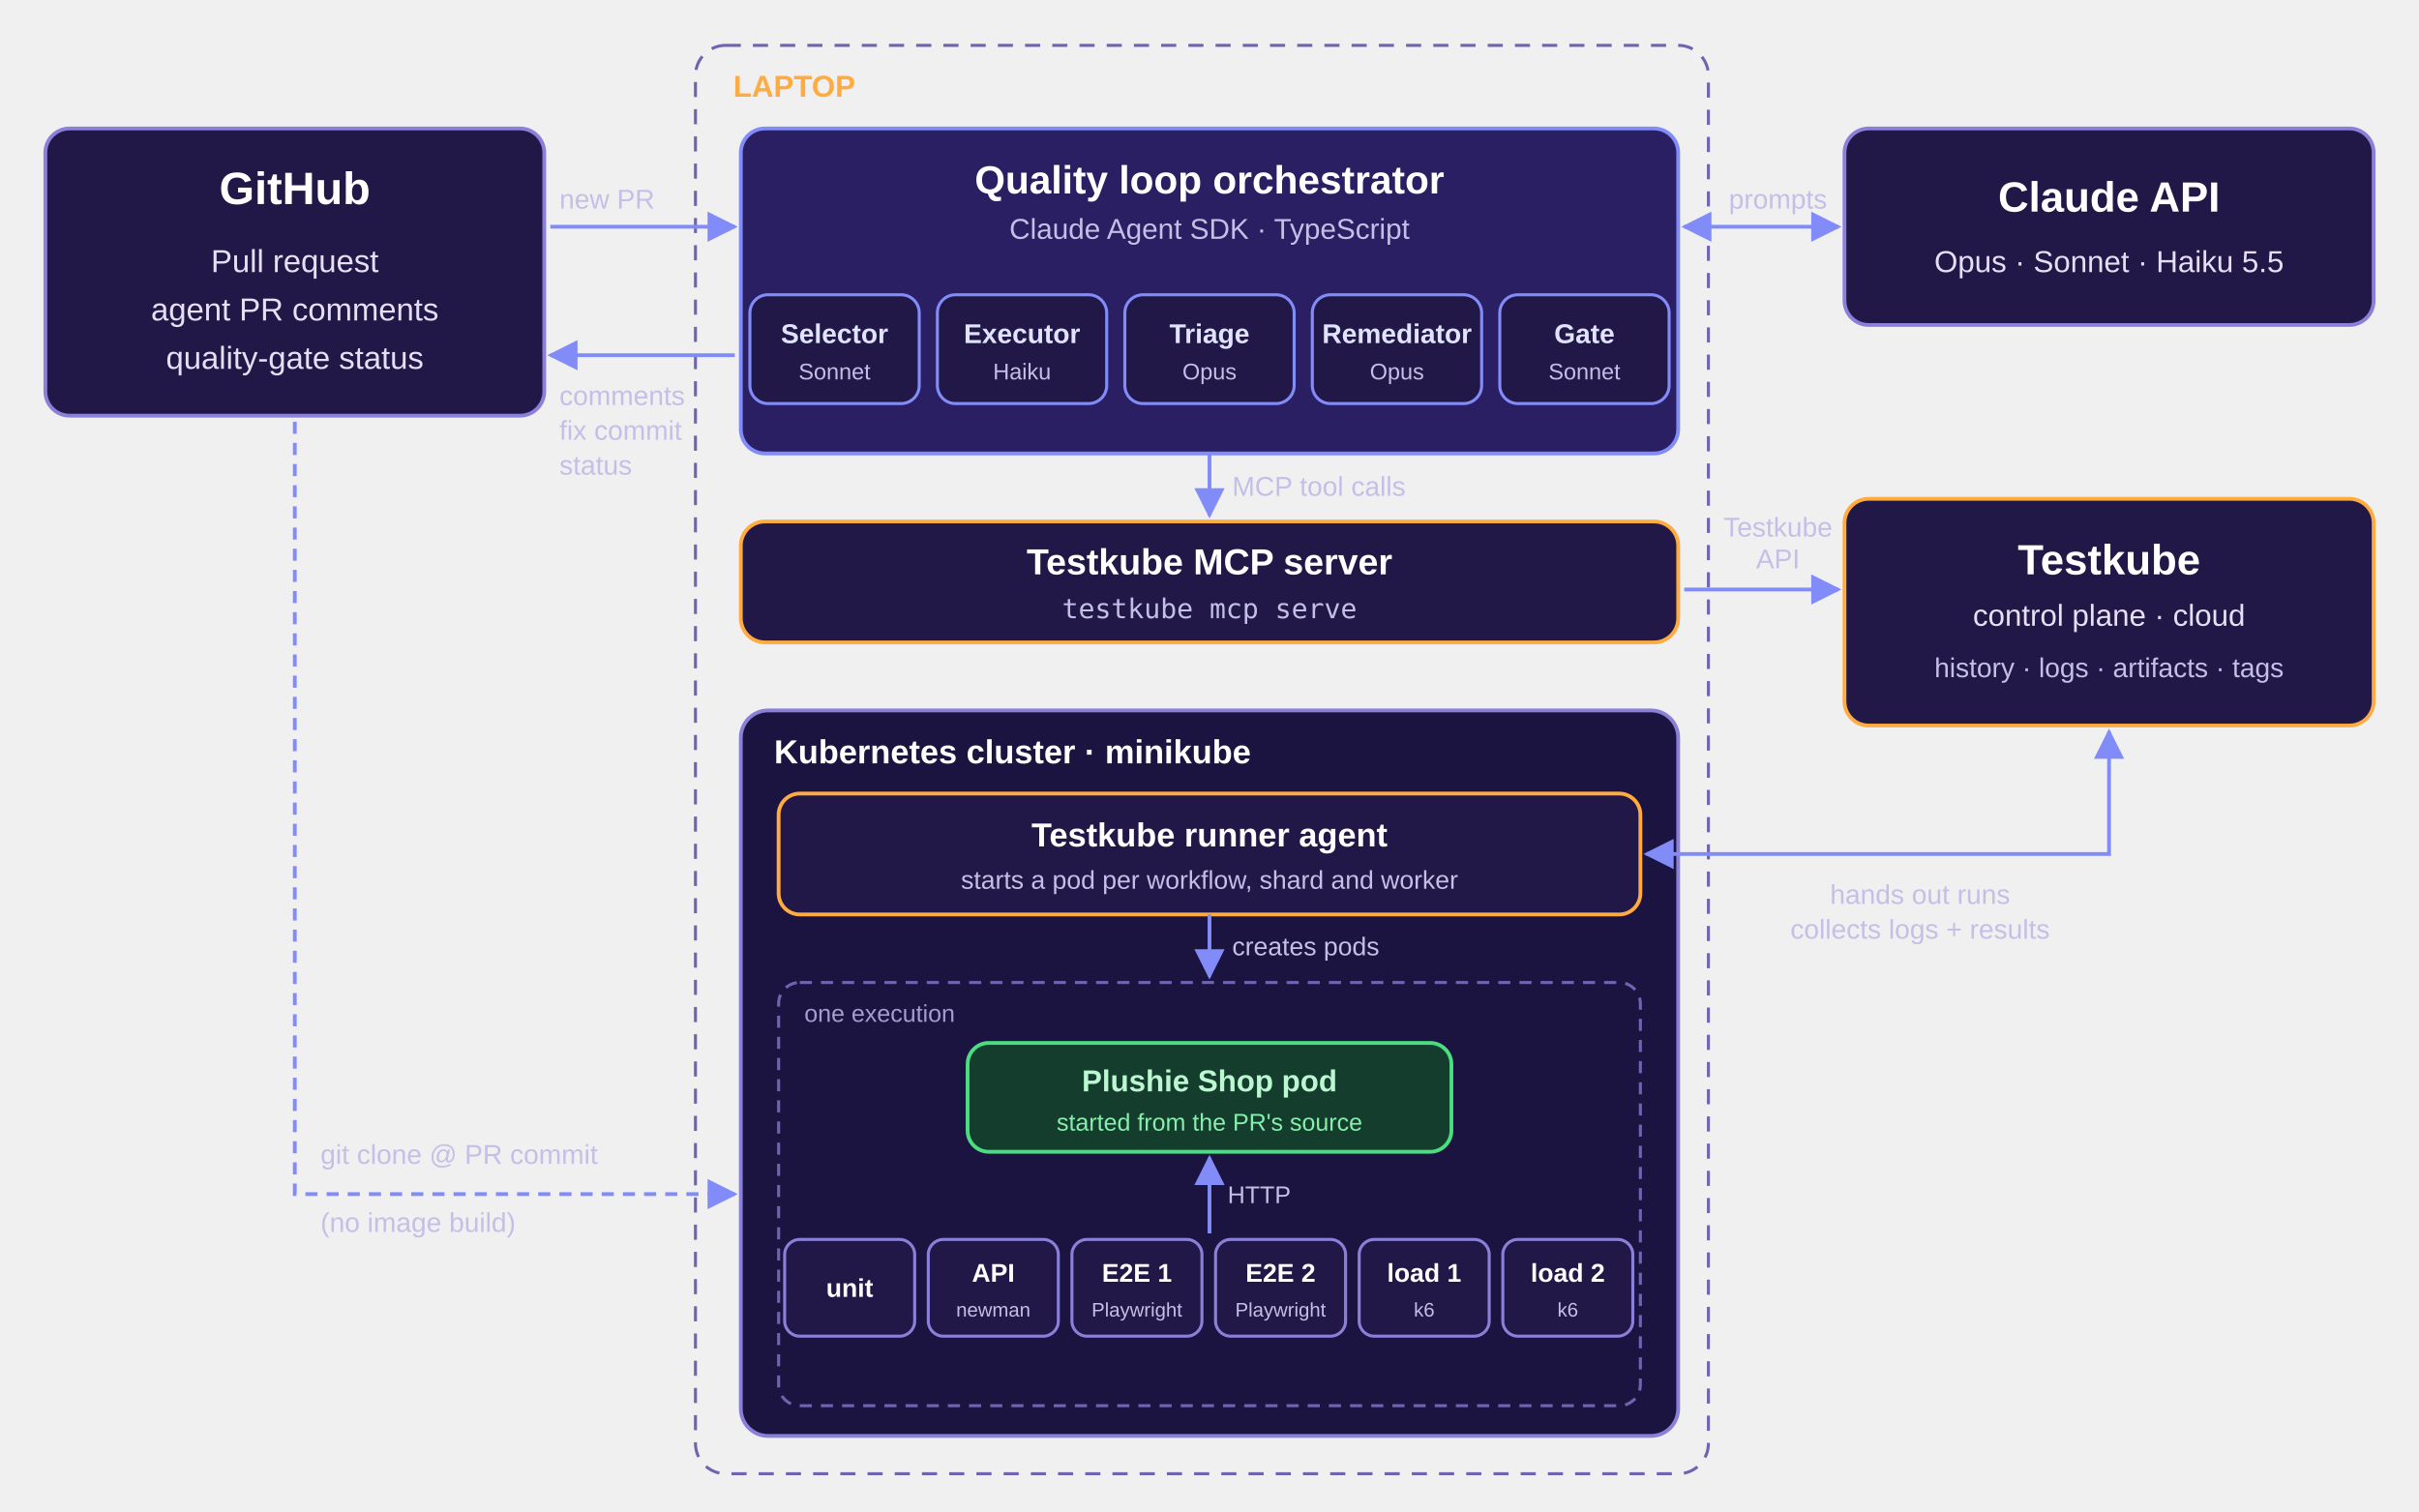
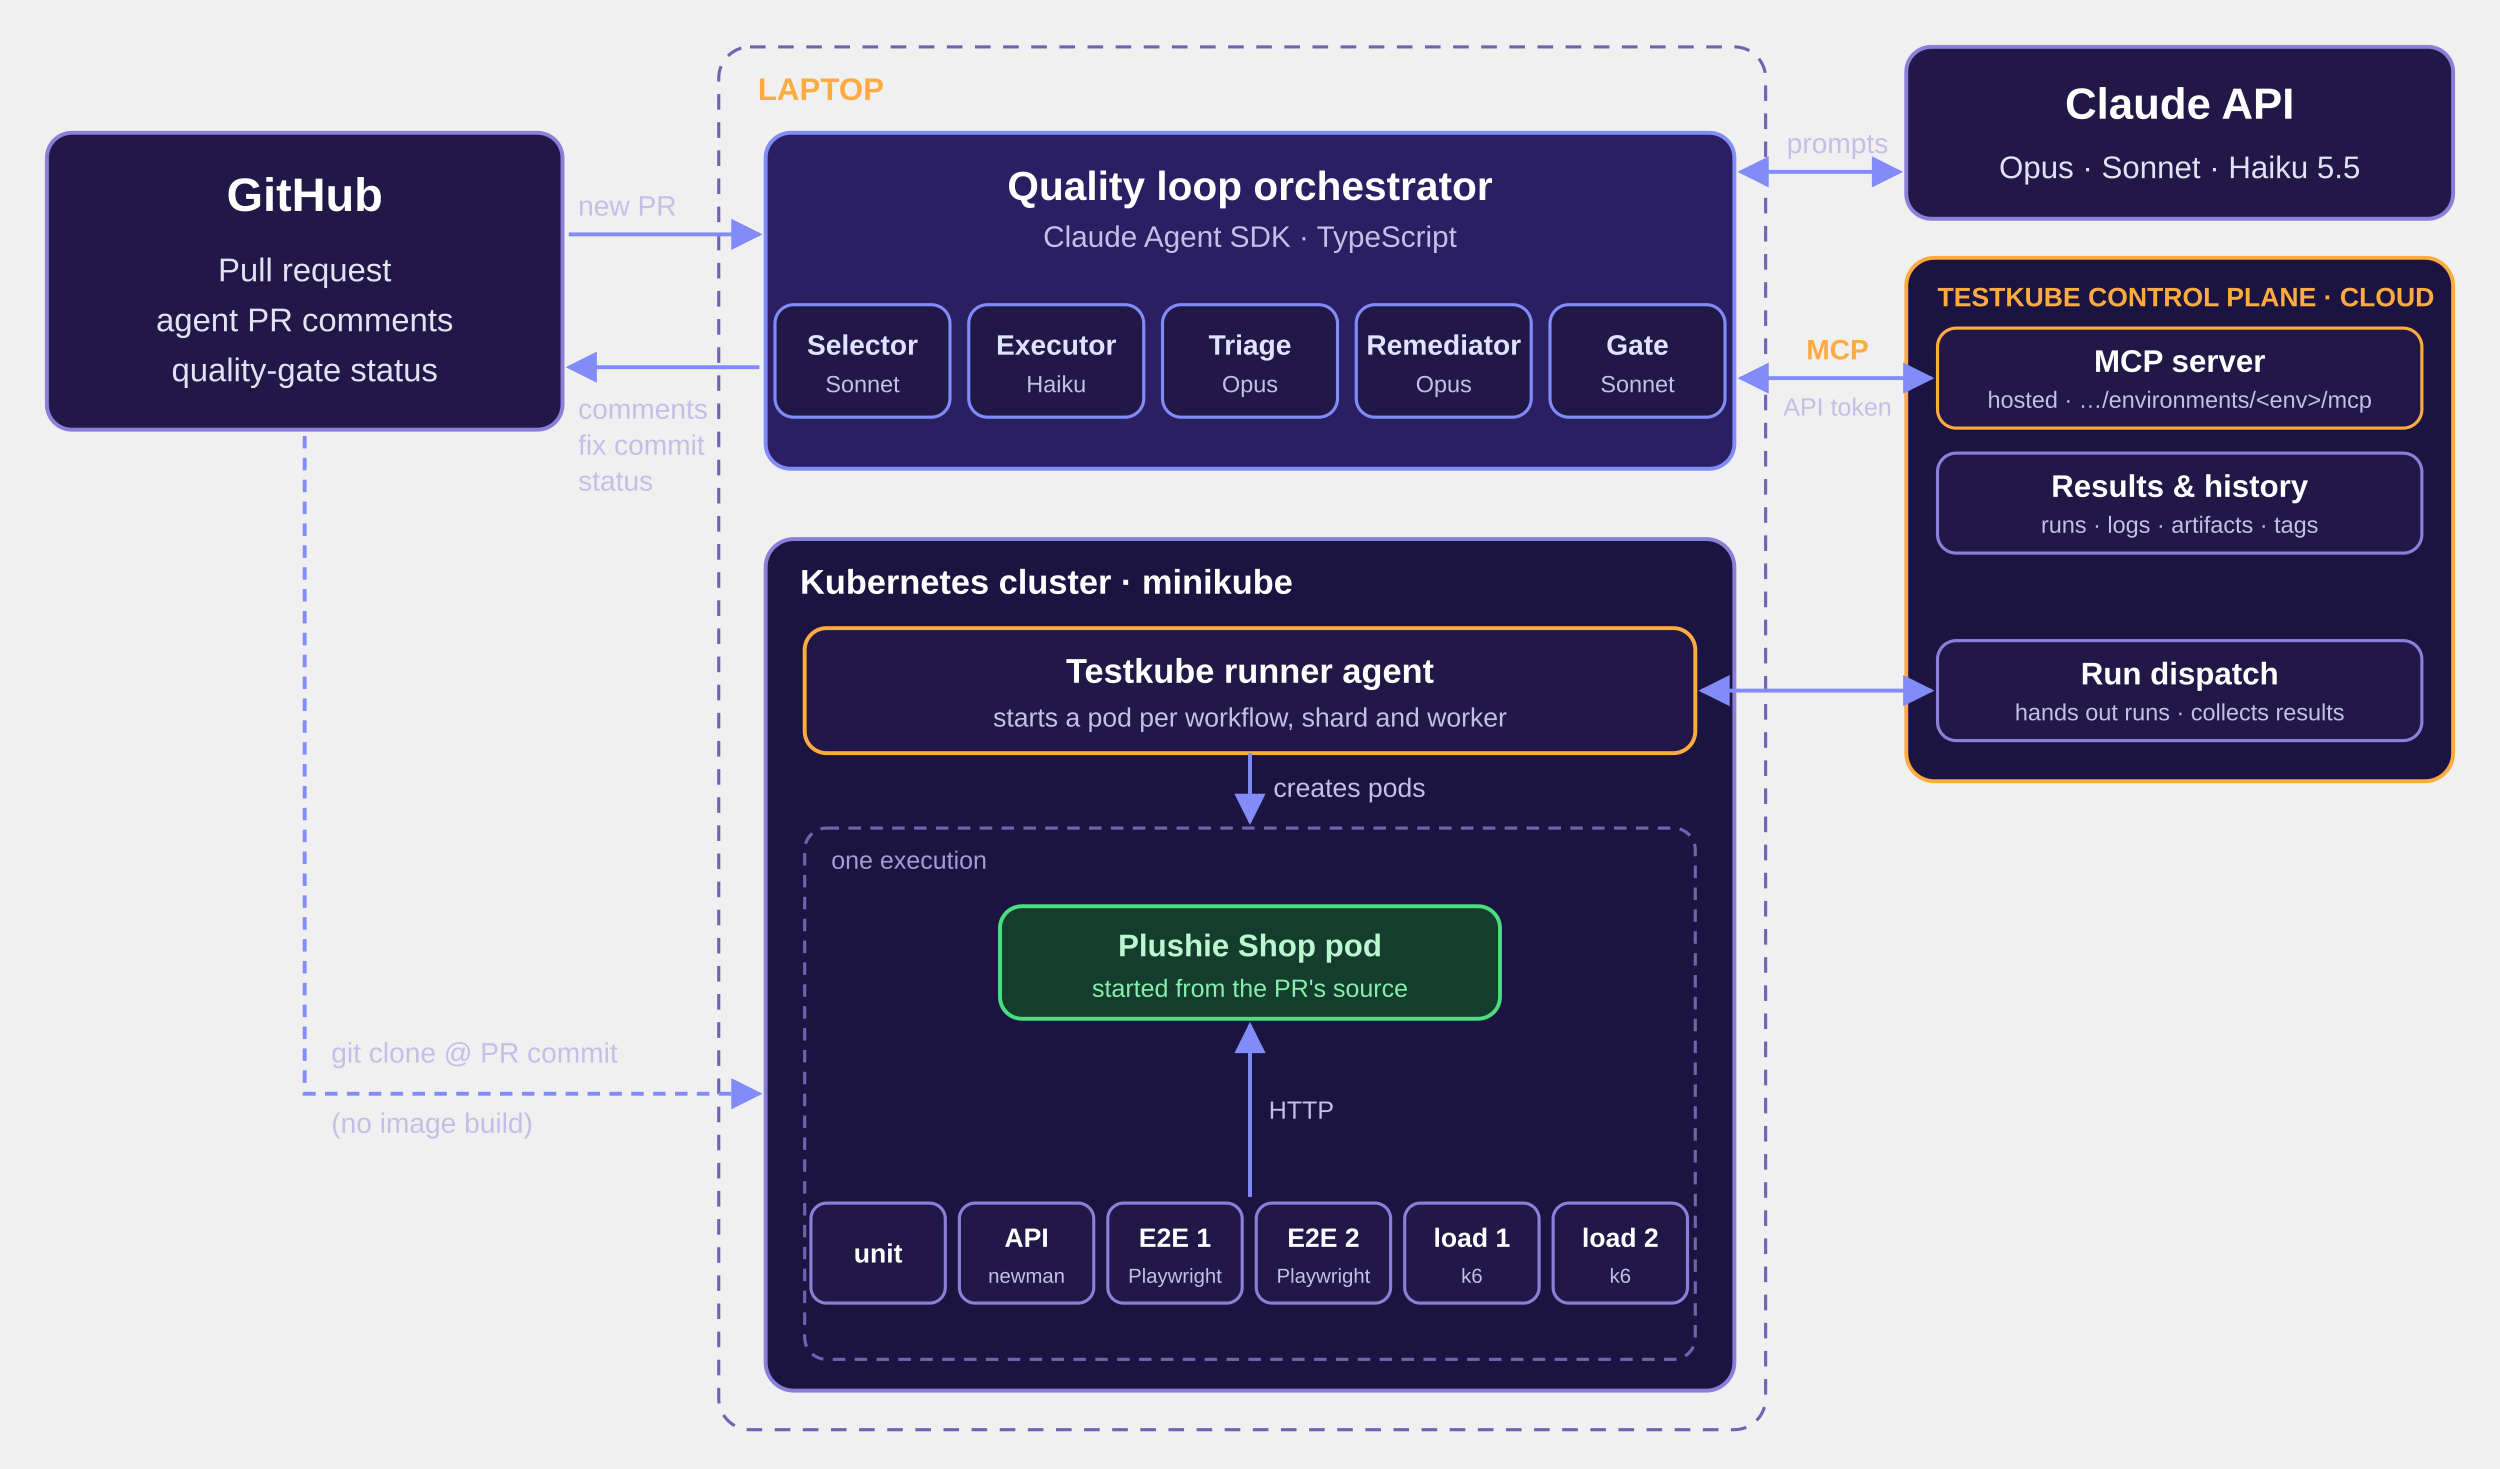
- <svg xmlns="http://www.w3.org/2000/svg" viewBox="0 0 1600 1000" role="img" aria-label="Demo setup: on the laptop, a Claude Agent SDK orchestrator runs five agents that drive Testkube through the Testkube MCP server, and a local minikube cluster runs the Testkube runner agent. The Testkube control plane in the cloud hands runs to that runner, which starts a pod per workflow, shard and worker, each testing a copy of the app started from the PR's source." font-family="Nunito, 'Helvetica Neue', Arial, sans-serif">
+ <svg xmlns="http://www.w3.org/2000/svg" viewBox="0 0 1600 940" role="img" aria-label="Demo setup: on the laptop, a Claude Agent SDK orchestrator runs five agents that call the MCP server hosted by the Testkube control plane. The control plane hands runs to the Testkube runner agent in a local minikube cluster, which starts a pod per workflow, shard and worker, each testing a copy of the app started from the PR's source." font-family="Nunito, 'Helvetica Neue', Arial, sans-serif">
  <defs>
    <marker id="arrow" viewBox="0 0 10 10" refX="9" refY="5" markerWidth="8" markerHeight="8" orient="auto-start-reverse">
      <path d="M0,0 L10,5 L0,10 z" fill="#818CF8" />
    </marker>
  </defs>
  <rect x="30" y="85" width="330" height="190" rx="16" fill="#221848" stroke="#8B80D9" stroke-width="2.5" />
  <text x="195" y="135" text-anchor="middle" font-size="30" font-weight="700" fill="#FFFFFF">GitHub</text>
  <text x="195" y="180" text-anchor="middle" font-size="21" fill="#E4E1F5">Pull request</text>
  <text x="195" y="212" text-anchor="middle" font-size="21" fill="#E4E1F5">agent PR comments</text>
  <text x="195" y="244" text-anchor="middle" font-size="21" fill="#E4E1F5">quality-gate status</text>
-   <rect x="460" y="30" width="670" height="945" rx="20" fill="none" stroke="#6E64B0" stroke-width="2" stroke-dasharray="10 8" />
+   <rect x="460" y="30" width="670" height="885" rx="20" fill="none" stroke="#6E64B0" stroke-width="2" stroke-dasharray="10 8" />
  <text x="485" y="64" font-size="20" font-weight="700" fill="#FFAB40">LAPTOP</text>
  <rect x="490" y="85" width="620" height="215" rx="16" fill="#2B1F63" stroke="#818CF8" stroke-width="2.5" />
  <text x="800" y="128" text-anchor="middle" font-size="26" font-weight="700" fill="#FFFFFF">Quality loop orchestrator</text>
  <text x="800" y="158" text-anchor="middle" font-size="19" fill="#C4BFE6">Claude Agent SDK · TypeScript</text>
  <g text-anchor="middle" font-weight="700" fill="#E0E3FF">
    <rect x="496" y="195" width="112" height="72" rx="12" fill="#221848" stroke="#818CF8" stroke-width="2" />
    <text x="552" y="227" font-size="18">Selector</text>
    <text x="552" y="251" font-size="15" font-weight="400" fill="#C4BFE6">Sonnet</text>
    <rect x="620" y="195" width="112" height="72" rx="12" fill="#221848" stroke="#818CF8" stroke-width="2" />
    <text x="676" y="227" font-size="18">Executor</text>
    <text x="676" y="251" font-size="15" font-weight="400" fill="#C4BFE6">Haiku</text>
    <rect x="744" y="195" width="112" height="72" rx="12" fill="#221848" stroke="#818CF8" stroke-width="2" />
    <text x="800" y="227" font-size="18">Triage</text>
    <text x="800" y="251" font-size="15" font-weight="400" fill="#C4BFE6">Opus</text>
    <rect x="868" y="195" width="112" height="72" rx="12" fill="#221848" stroke="#818CF8" stroke-width="2" />
    <text x="924" y="227" font-size="18">Remediator</text>
    <text x="924" y="251" font-size="15" font-weight="400" fill="#C4BFE6">Opus</text>
    <rect x="992" y="195" width="112" height="72" rx="12" fill="#221848" stroke="#818CF8" stroke-width="2" />
    <text x="1048" y="227" font-size="18">Gate</text>
    <text x="1048" y="251" font-size="15" font-weight="400" fill="#C4BFE6">Sonnet</text>
  </g>
-   <rect x="490" y="345" width="620" height="80" rx="16" fill="#221848" stroke="#FFAB40" stroke-width="2.5" />
-   <text x="800" y="380" text-anchor="middle" font-size="24" font-weight="700" fill="#FFFFFF">Testkube MCP server</text>
-   <text x="800" y="409" text-anchor="middle" font-size="18" fill="#C4BFE6" font-family="'SF Mono', Menlo, monospace">testkube mcp serve</text>
-   <line x1="800" y1="300" x2="800" y2="341" stroke="#818CF8" stroke-width="2.5" marker-end="url(#arrow)" />
-   <text x="815" y="328" font-size="18" fill="#C4BFE6">MCP tool calls</text>
-   <rect x="490" y="470" width="620" height="480" rx="18" fill="#1C1440" stroke="#8B80D9" stroke-width="2.5" />
-   <text x="512" y="505" font-size="22" font-weight="700" fill="#FFFFFF">Kubernetes cluster · minikube</text>
-   <rect x="515" y="525" width="570" height="80" rx="14" fill="#221848" stroke="#FFAB40" stroke-width="2.5" />
-   <text x="800" y="560" text-anchor="middle" font-size="22" font-weight="700" fill="#FFFFFF">Testkube runner agent</text>
-   <text x="800" y="588" text-anchor="middle" font-size="17" fill="#C4BFE6">starts a pod per workflow, shard and worker</text>
-   <rect x="515" y="650" width="570" height="280" rx="14" fill="none" stroke="#6E64B0" stroke-width="2" stroke-dasharray="8 6" />
-   <text x="532" y="676" font-size="16" fill="#A49DD0">one execution</text>
-   <line x1="800" y1="605" x2="800" y2="646" stroke="#818CF8" stroke-width="2.5" marker-end="url(#arrow)" />
-   <text x="815" y="632" font-size="17" fill="#C4BFE6">creates pods</text>
-   <rect x="640" y="690" width="320" height="72" rx="14" fill="#143D2E" stroke="#4ADE80" stroke-width="2.5" />
-   <text x="800" y="722" text-anchor="middle" font-size="20" font-weight="700" fill="#BBF7D0">Plushie Shop pod</text>
-   <text x="800" y="748" text-anchor="middle" font-size="16" fill="#86EFAC">started from the PR's source</text>
+   <rect x="490" y="345" width="620" height="545" rx="18" fill="#1C1440" stroke="#8B80D9" stroke-width="2.5" />
+   <text x="512" y="380" font-size="22" font-weight="700" fill="#FFFFFF">Kubernetes cluster · minikube</text>
+   <rect x="515" y="402" width="570" height="80" rx="14" fill="#221848" stroke="#FFAB40" stroke-width="2.5" />
+   <text x="800" y="437" text-anchor="middle" font-size="22" font-weight="700" fill="#FFFFFF">Testkube runner agent</text>
+   <text x="800" y="465" text-anchor="middle" font-size="17" fill="#C4BFE6">starts a pod per workflow, shard and worker</text>
+   <rect x="515" y="530" width="570" height="340" rx="14" fill="none" stroke="#6E64B0" stroke-width="2" stroke-dasharray="8 6" />
+   <text x="532" y="556" font-size="16" fill="#A49DD0">one execution</text>
+   <line x1="800" y1="482" x2="800" y2="526" stroke="#818CF8" stroke-width="2.5" marker-end="url(#arrow)" />
+   <text x="815" y="510" font-size="17" fill="#C4BFE6">creates pods</text>
+   <rect x="640" y="580" width="320" height="72" rx="14" fill="#143D2E" stroke="#4ADE80" stroke-width="2.5" />
+   <text x="800" y="612" text-anchor="middle" font-size="20" font-weight="700" fill="#BBF7D0">Plushie Shop pod</text>
+   <text x="800" y="638" text-anchor="middle" font-size="16" fill="#86EFAC">started from the PR's source</text>
  <g text-anchor="middle" font-weight="700" fill="#FFFFFF" font-size="17">
-     <rect x="519" y="820" width="86" height="64" rx="10" fill="#221848" stroke="#8B80D9" stroke-width="2" />
-     <text x="562" y="858">unit</text>
-     <rect x="614" y="820" width="86" height="64" rx="10" fill="#221848" stroke="#8B80D9" stroke-width="2" />
-     <text x="657" y="848">API</text>
-     <text x="657" y="871" font-size="13" font-weight="400" fill="#C4BFE6">newman</text>
-     <rect x="709" y="820" width="86" height="64" rx="10" fill="#221848" stroke="#8B80D9" stroke-width="2" />
-     <text x="752" y="848">E2E 1</text>
-     <text x="752" y="871" font-size="13" font-weight="400" fill="#C4BFE6">Playwright</text>
-     <rect x="804" y="820" width="86" height="64" rx="10" fill="#221848" stroke="#8B80D9" stroke-width="2" />
-     <text x="847" y="848">E2E 2</text>
-     <text x="847" y="871" font-size="13" font-weight="400" fill="#C4BFE6">Playwright</text>
-     <rect x="899" y="820" width="86" height="64" rx="10" fill="#221848" stroke="#8B80D9" stroke-width="2" />
-     <text x="942" y="848">load 1</text>
-     <text x="942" y="871" font-size="13" font-weight="400" fill="#C4BFE6">k6</text>
-     <rect x="994" y="820" width="86" height="64" rx="10" fill="#221848" stroke="#8B80D9" stroke-width="2" />
-     <text x="1037" y="848">load 2</text>
-     <text x="1037" y="871" font-size="13" font-weight="400" fill="#C4BFE6">k6</text>
+     <rect x="519" y="770" width="86" height="64" rx="10" fill="#221848" stroke="#8B80D9" stroke-width="2" />
+     <text x="562" y="808">unit</text>
+     <rect x="614" y="770" width="86" height="64" rx="10" fill="#221848" stroke="#8B80D9" stroke-width="2" />
+     <text x="657" y="798">API</text>
+     <text x="657" y="821" font-size="13" font-weight="400" fill="#C4BFE6">newman</text>
+     <rect x="709" y="770" width="86" height="64" rx="10" fill="#221848" stroke="#8B80D9" stroke-width="2" />
+     <text x="752" y="798">E2E 1</text>
+     <text x="752" y="821" font-size="13" font-weight="400" fill="#C4BFE6">Playwright</text>
+     <rect x="804" y="770" width="86" height="64" rx="10" fill="#221848" stroke="#8B80D9" stroke-width="2" />
+     <text x="847" y="798">E2E 2</text>
+     <text x="847" y="821" font-size="13" font-weight="400" fill="#C4BFE6">Playwright</text>
+     <rect x="899" y="770" width="86" height="64" rx="10" fill="#221848" stroke="#8B80D9" stroke-width="2" />
+     <text x="942" y="798">load 1</text>
+     <text x="942" y="821" font-size="13" font-weight="400" fill="#C4BFE6">k6</text>
+     <rect x="994" y="770" width="86" height="64" rx="10" fill="#221848" stroke="#8B80D9" stroke-width="2" />
+     <text x="1037" y="798">load 2</text>
+     <text x="1037" y="821" font-size="13" font-weight="400" fill="#C4BFE6">k6</text>
  </g>
-   <line x1="800" y1="816" x2="800" y2="766" stroke="#818CF8" stroke-width="2.5" marker-end="url(#arrow)" />
-   <text x="812" y="796" font-size="16" fill="#C4BFE6">HTTP</text>
-   <rect x="1220" y="85" width="350" height="130" rx="16" fill="#221848" stroke="#8B80D9" stroke-width="2.5" />
-   <text x="1395" y="140" text-anchor="middle" font-size="28" font-weight="700" fill="#FFFFFF">Claude API</text>
-   <text x="1395" y="180" text-anchor="middle" font-size="20" fill="#E4E1F5">Opus · Sonnet · Haiku 5.5</text>
-   <rect x="1220" y="330" width="350" height="150" rx="16" fill="#221848" stroke="#FFAB40" stroke-width="2.5" />
-   <text x="1395" y="380" text-anchor="middle" font-size="28" font-weight="700" fill="#FFFFFF">Testkube</text>
-   <text x="1395" y="414" text-anchor="middle" font-size="20" fill="#E4E1F5">control plane · cloud</text>
-   <text x="1395" y="448" text-anchor="middle" font-size="18" fill="#C4BFE6">history · logs · artifacts · tags</text>
+   <line x1="800" y1="766" x2="800" y2="656" stroke="#818CF8" stroke-width="2.5" marker-end="url(#arrow)" />
+   <text x="812" y="716" font-size="16" fill="#C4BFE6">HTTP</text>
+   <rect x="1220" y="30" width="350" height="110" rx="16" fill="#221848" stroke="#8B80D9" stroke-width="2.5" />
+   <text x="1395" y="76" text-anchor="middle" font-size="28" font-weight="700" fill="#FFFFFF">Claude API</text>
+   <text x="1395" y="114" text-anchor="middle" font-size="20" fill="#E4E1F5">Opus · Sonnet · Haiku 5.5</text>
+   <rect x="1220" y="165" width="350" height="335" rx="18" fill="#1C1440" stroke="#FFAB40" stroke-width="2.5" />
+   <text x="1240" y="196" font-size="17" font-weight="700" fill="#FFAB40">TESTKUBE CONTROL PLANE · CLOUD</text>
+   <rect x="1240" y="210" width="310" height="64" rx="12" fill="#221848" stroke="#FFAB40" stroke-width="2" />
+   <text x="1395" y="238" text-anchor="middle" font-size="20" font-weight="700" fill="#FFFFFF">MCP server</text>
+   <text x="1395" y="261" text-anchor="middle" font-size="15" fill="#C4BFE6">hosted · …/environments/&lt;env&gt;/mcp</text>
+   <rect x="1240" y="290" width="310" height="64" rx="12" fill="#221848" stroke="#8B80D9" stroke-width="2" />
+   <text x="1395" y="318" text-anchor="middle" font-size="20" font-weight="700" fill="#FFFFFF">Results &amp; history</text>
+   <text x="1395" y="341" text-anchor="middle" font-size="15" fill="#C4BFE6">runs · logs · artifacts · tags</text>
+   <rect x="1240" y="410" width="310" height="64" rx="12" fill="#221848" stroke="#8B80D9" stroke-width="2" />
+   <text x="1395" y="438" text-anchor="middle" font-size="20" font-weight="700" fill="#FFFFFF">Run dispatch</text>
+   <text x="1395" y="461" text-anchor="middle" font-size="15" fill="#C4BFE6">hands out runs · collects results</text>
  <line x1="364" y1="150" x2="486" y2="150" stroke="#818CF8" stroke-width="2.5" marker-end="url(#arrow)" />
  <text x="370" y="138" font-size="18" fill="#C4BFE6">new PR</text>
  <line x1="486" y1="235" x2="364" y2="235" stroke="#818CF8" stroke-width="2.5" marker-end="url(#arrow)" />
  <text x="370" y="268" font-size="18" fill="#C4BFE6">comments</text>
  <text x="370" y="291" font-size="18" fill="#C4BFE6">fix commit</text>
  <text x="370" y="314" font-size="18" fill="#C4BFE6">status</text>
-   <line x1="1114" y1="150" x2="1216" y2="150" stroke="#818CF8" stroke-width="2.5" marker-end="url(#arrow)" marker-start="url(#arrow)" />
-   <text x="1176" y="138" text-anchor="middle" font-size="18" fill="#C4BFE6">prompts</text>
-   <line x1="1114" y1="390" x2="1216" y2="390" stroke="#818CF8" stroke-width="2.5" marker-end="url(#arrow)" />
-   <text x="1176" y="355" text-anchor="middle" font-size="18" fill="#C4BFE6">Testkube</text>
-   <text x="1176" y="376" text-anchor="middle" font-size="18" fill="#C4BFE6">API</text>
-   <polyline points="1395,484 1395,565 1089,565" fill="none" stroke="#818CF8" stroke-width="2.5" marker-end="url(#arrow)" marker-start="url(#arrow)" />
-   <text x="1270" y="598" text-anchor="middle" font-size="18" fill="#C4BFE6">hands out runs</text>
-   <text x="1270" y="621" text-anchor="middle" font-size="18" fill="#C4BFE6">collects logs + results</text>
-   <polyline points="195,279 195,790 486,790" fill="none" stroke="#818CF8" stroke-width="2.5" stroke-dasharray="8 6" marker-end="url(#arrow)" />
-   <text x="212" y="770" font-size="18" fill="#C4BFE6">git clone @ PR commit</text>
-   <text x="212" y="815" font-size="18" fill="#C4BFE6">(no image build)</text>
+   <line x1="1114" y1="110" x2="1216" y2="110" stroke="#818CF8" stroke-width="2.5" marker-end="url(#arrow)" marker-start="url(#arrow)" />
+   <text x="1176" y="98" text-anchor="middle" font-size="18" fill="#C4BFE6">prompts</text>
+   <line x1="1114" y1="242" x2="1236" y2="242" stroke="#818CF8" stroke-width="2.5" marker-end="url(#arrow)" marker-start="url(#arrow)" />
+   <text x="1176" y="230" text-anchor="middle" font-size="18" font-weight="700" fill="#FFAB40">MCP</text>
+   <text x="1176" y="266" text-anchor="middle" font-size="16" fill="#C4BFE6">API token</text>
+   <line x1="1236" y1="442" x2="1089" y2="442" stroke="#818CF8" stroke-width="2.5" marker-end="url(#arrow)" marker-start="url(#arrow)" />
+   <polyline points="195,279 195,700 486,700" fill="none" stroke="#818CF8" stroke-width="2.5" stroke-dasharray="8 6" marker-end="url(#arrow)" />
+   <text x="212" y="680" font-size="18" fill="#C4BFE6">git clone @ PR commit</text>
+   <text x="212" y="725" font-size="18" fill="#C4BFE6">(no image build)</text>
</svg>
